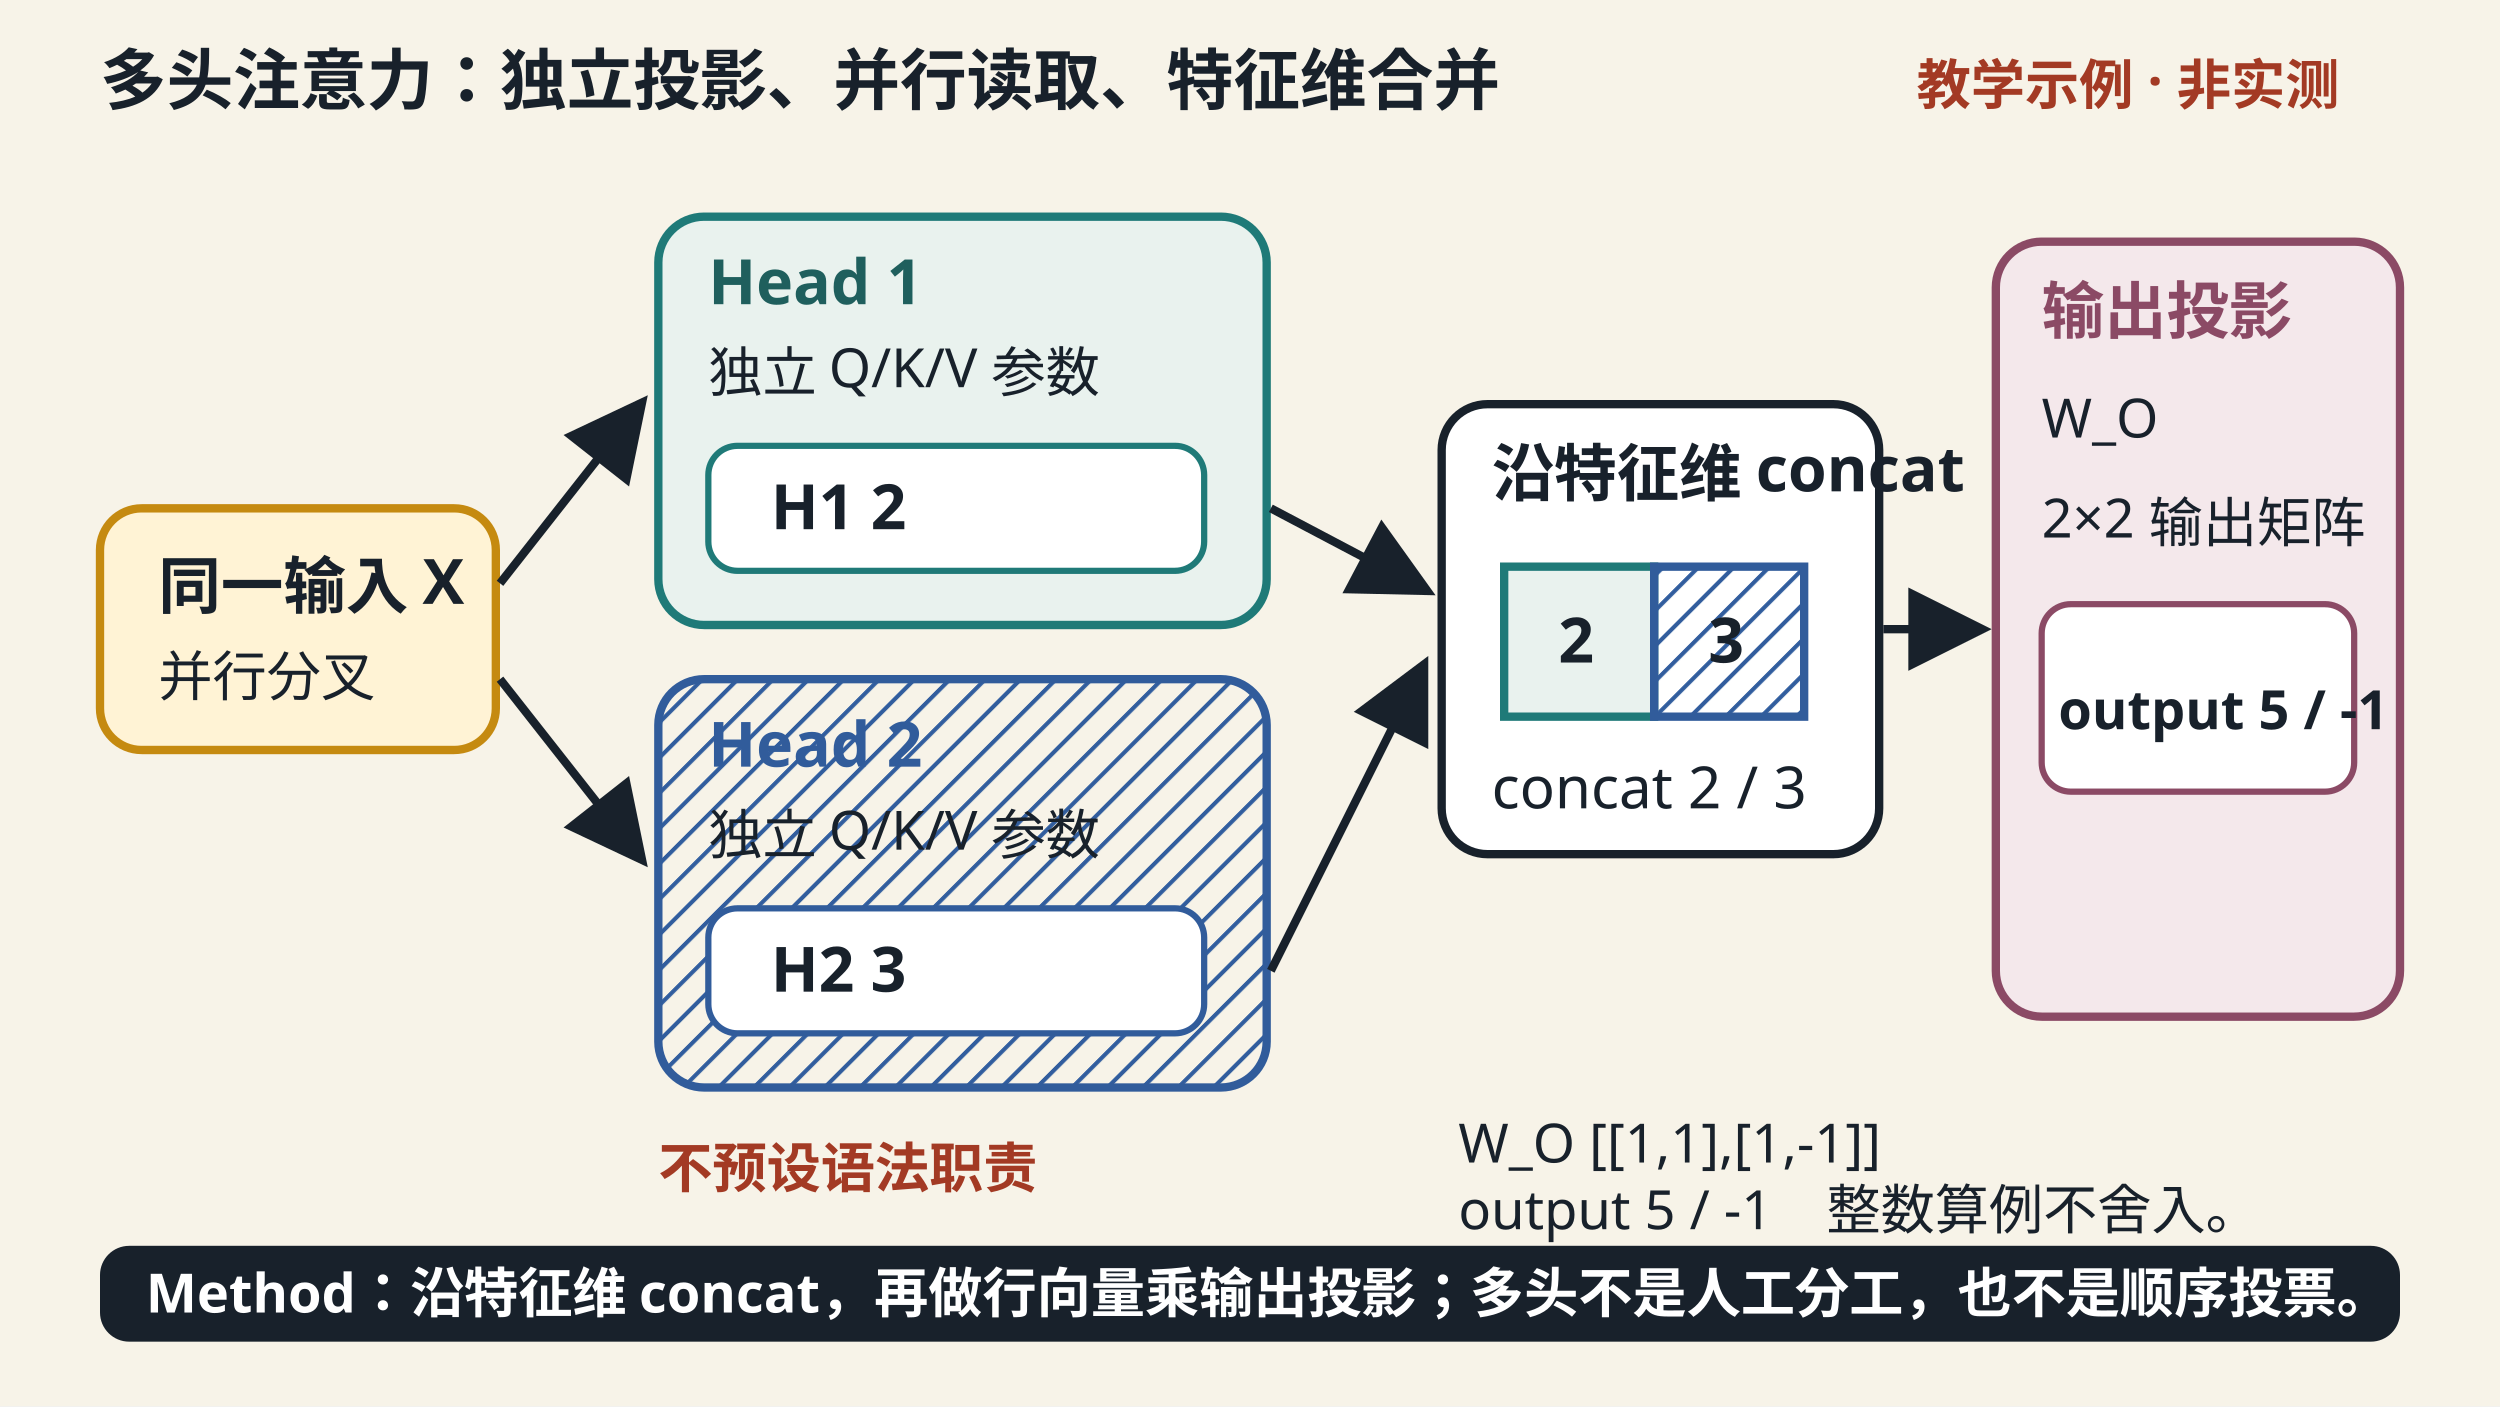
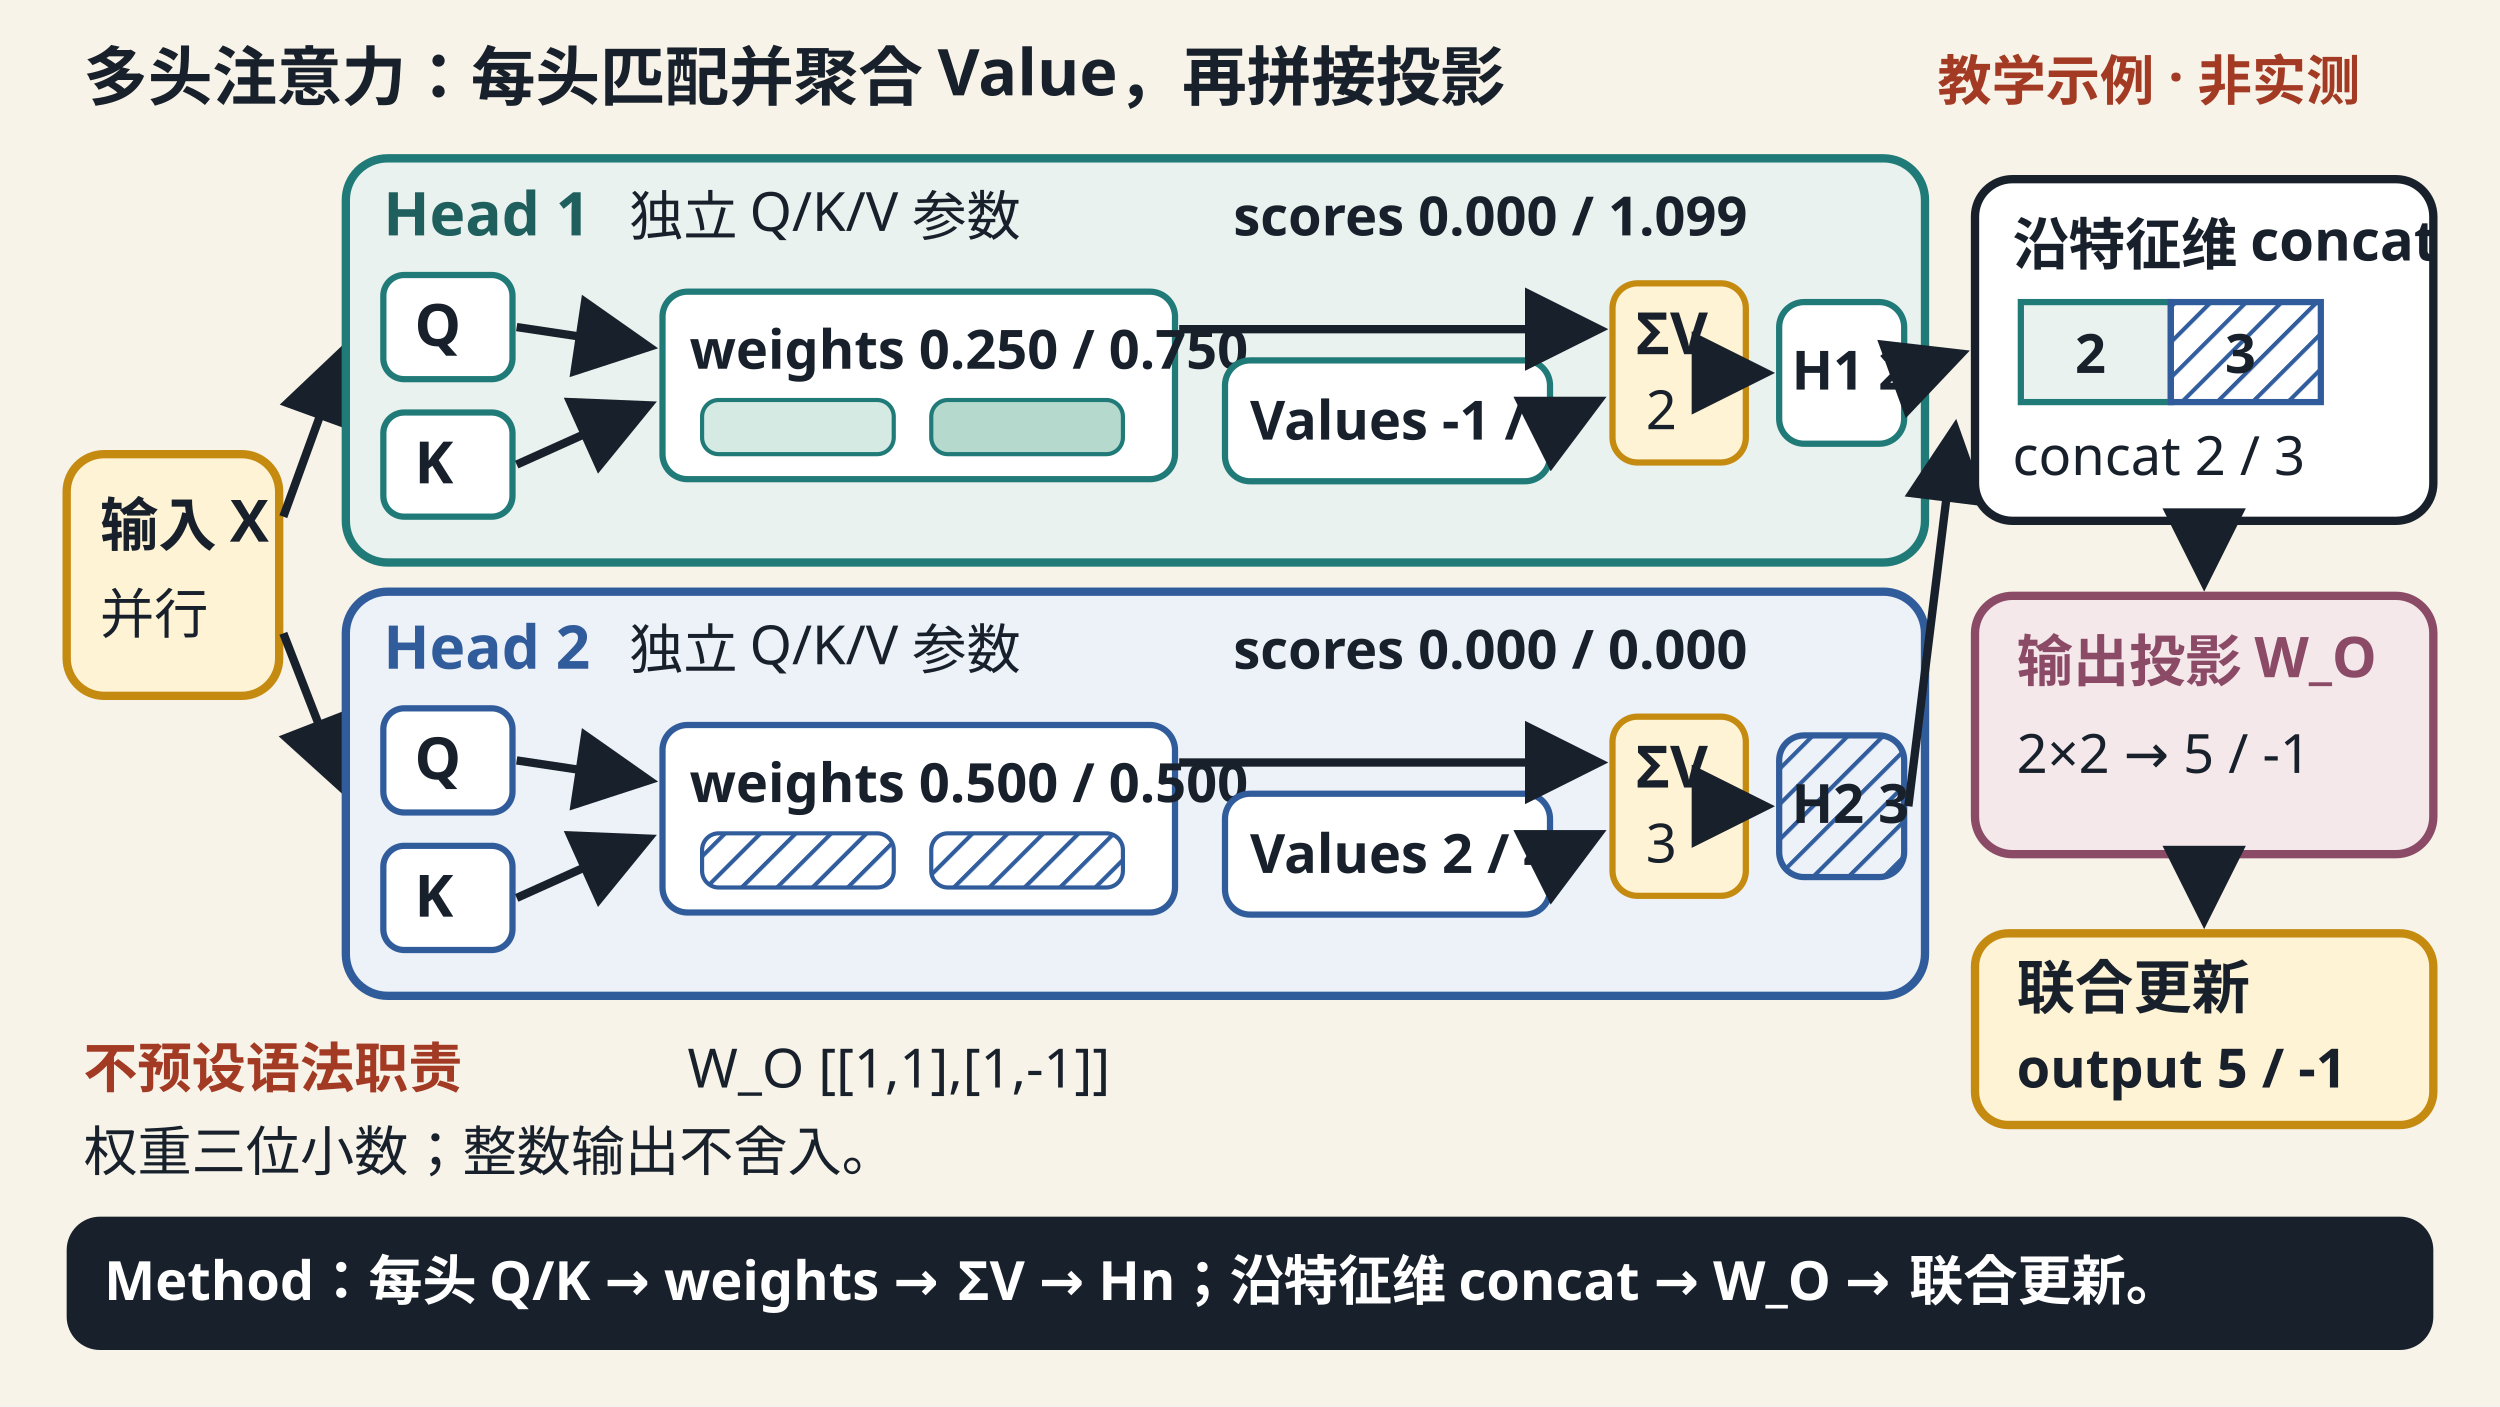
<svg xmlns="http://www.w3.org/2000/svg" width="1200" height="675" viewBox="0 0 1200 675" role="img" aria-labelledby="mhm-title mhm-desc">
  <defs>
    <marker id="mhm-arrow" markerWidth="10" markerHeight="10" refX="8" refY="5" orient="auto">
      <path d="M0 0 L10 5 L0 10 Z" fill="#18212B" />
    </marker>
    <pattern id="mhm-stripe" width="12" height="12" patternUnits="userSpaceOnUse" patternTransform="rotate(45)">
      <line x1="0" y1="0" x2="0" y2="12" stroke="#315C9B" stroke-width="4" />
    </pattern>
  </defs>
  <rect x="0" y="0" width="1200" height="675" fill="#F7F3E8" />
-   <text x="48" y="50" font-family="Trebuchet MS" font-size="32" font-weight="700" fill="#18212B">多头注意力：独立投影、并行读取、特征维合并</text>
-   <text x="920" y="50" font-family="Trebuchet MS" font-size="26" font-weight="700" fill="#A33A24">教学示例 · 非实测</text>
-   <rect x="48" y="244" width="190" height="116" rx="20" fill="#FFF3D5" stroke="#C58A10" stroke-width="4" />
-   <text x="76" y="292" font-family="Trebuchet MS" font-size="30" font-weight="700" fill="#18212B">同一输入 X</text>
-   <text x="76" y="334" font-family="Trebuchet MS" font-size="26" fill="#18212B">并行分叉</text>
-   <line x1="240" y1="280" x2="306" y2="196" stroke="#18212B" stroke-width="4" marker-end="url(#mhm-arrow)" />
-   <line x1="240" y1="326" x2="306" y2="410" stroke="#18212B" stroke-width="4" marker-end="url(#mhm-arrow)" />
-   <rect x="316" y="104" width="292" height="196" rx="22" fill="#E9F2EE" stroke="#1F7A78" stroke-width="4" />
-   <text x="340" y="146" font-family="Trebuchet MS" font-size="30" font-weight="700" fill="#1F5F5D">Head 1</text>
-   <text x="340" y="188" font-family="Trebuchet MS" font-size="26" fill="#18212B">独立 Q/K/V 参数</text>
-   <rect data-region="head-output" data-head="1" data-value="2" x="340" y="214" width="238" height="60" rx="14" fill="#FFFFFF" stroke="#1F7A78" stroke-width="3" />
-   <text x="370" y="254" font-family="Trebuchet MS" font-size="30" font-weight="700" fill="#18212B">H1 2</text>
-   <rect x="316" y="326" width="292" height="196" rx="22" fill="url(#mhm-stripe)" stroke="#315C9B" stroke-width="4" />
-   <text x="340" y="368" font-family="Trebuchet MS" font-size="30" font-weight="700" fill="#315C9B">Head 2</text>
-   <text x="340" y="410" font-family="Trebuchet MS" font-size="26" fill="#18212B">独立 Q/K/V 参数</text>
-   <rect data-region="head-output" data-head="2" data-value="3" x="340" y="436" width="238" height="60" rx="14" fill="#FFFFFF" stroke="#315C9B" stroke-width="3" />
-   <text x="370" y="476" font-family="Trebuchet MS" font-size="30" font-weight="700" fill="#18212B">H2 3</text>
-   <text x="316" y="570" font-family="Trebuchet MS" font-size="26" font-weight="700" fill="#A33A24">不预设语法职责</text>
-   <line x1="610" y1="244" x2="682" y2="282" stroke="#18212B" stroke-width="4" marker-end="url(#mhm-arrow)" />
-   <line x1="610" y1="466" x2="682" y2="322" stroke="#18212B" stroke-width="4" marker-end="url(#mhm-arrow)" />
-   <rect x="692" y="194" width="210" height="216" rx="22" fill="#FFFFFF" stroke="#18212B" stroke-width="4" />
-   <text x="716" y="238" font-family="Trebuchet MS" font-size="30" font-weight="700" fill="#18212B">沿特征维 concat</text>
-   <rect x="722" y="272" width="72" height="72" fill="#E9F2EE" stroke="#1F7A78" stroke-width="4" />
-   <rect x="794" y="272" width="72" height="72" fill="url(#mhm-stripe)" stroke="#315C9B" stroke-width="4" />
-   <text x="748" y="318" font-family="Trebuchet MS" font-size="30" font-weight="700" fill="#18212B">2</text>
-   <text x="820" y="318" font-family="Trebuchet MS" font-size="30" font-weight="700" fill="#18212B">3</text>
-   <text x="716" y="388" font-family="Trebuchet MS" font-size="28" fill="#18212B">concat 2 / 3</text>
-   <line x1="904" y1="302" x2="948" y2="302" stroke="#18212B" stroke-width="4" marker-end="url(#mhm-arrow)" />
-   <rect x="958" y="116" width="194" height="372" rx="22" fill="#F4E8EB" stroke="#8B4A65" stroke-width="4" />
-   <text x="980" y="160" font-family="Trebuchet MS" font-size="30" font-weight="700" fill="#8B4A65">输出投影</text>
-   <text x="980" y="210" font-family="Trebuchet MS" font-size="26" fill="#18212B">W_O</text>
-   <text x="980" y="258" font-family="Trebuchet MS" font-size="26" fill="#18212B">2×2 输出矩阵</text>
-   <rect x="980" y="290" width="150" height="90" rx="14" fill="#FFFFFF" stroke="#8B4A65" stroke-width="3" />
-   <text x="988" y="350" font-family="Trebuchet MS" font-size="26" font-weight="700" fill="#18212B">output 5 / -1</text>
-   <text x="700" y="558" font-family="Trebuchet MS" font-size="26" fill="#18212B">W_O [[1,1],[1,-1]]</text>
-   <text x="700" y="590" font-family="Trebuchet MS" font-size="26" fill="#18212B">output 5 / -1　整数算例不舍入。</text>
-   <rect x="48" y="598" width="1104" height="46" rx="14" fill="#18212B" />
-   <text x="70" y="630" font-family="Trebuchet MS" font-size="26" font-weight="700" fill="#FFFFFF">Method：沿特征维 concat，再做行向量乘输出投影；多头不是人工分工，也不是顺序投票。</text>
+   <text x="40" y="48" font-family="Trebuchet MS" font-size="31" font-weight="700" fill="#18212B">多头注意力：每头匹配并聚合 Value，再拼接投影</text>
+   <text x="930" y="48" font-family="Trebuchet MS" font-size="26" font-weight="700" fill="#A33A24">教学示例 · 非实测</text>
+   <rect x="32" y="218" width="102" height="116" rx="18" fill="#FFF3D5" stroke="#C58A10" stroke-width="4" />
+   <text x="48" y="262" font-family="Trebuchet MS" font-size="28" font-weight="700" fill="#18212B">输入 X</text>
+   <text x="48" y="304" font-family="Trebuchet MS" font-size="26" fill="#18212B">并行</text>
+   <line x1="136" y1="248" x2="164" y2="171" stroke="#18212B" stroke-width="4" marker-end="url(#mhm-arrow)" />
+   <line x1="136" y1="304" x2="164" y2="376" stroke="#18212B" stroke-width="4" marker-end="url(#mhm-arrow)" />
+   <g data-region="attention-head" data-head="1">
+     <rect x="166" y="76" width="758" height="194" rx="20" fill="#E9F2EE" stroke="#1F7A78" stroke-width="4" />
+     <text x="184" y="113" font-family="Trebuchet MS" font-size="29" font-weight="700" fill="#1F5F5D">Head 1</text>
+     <text x="302" y="113" font-family="Trebuchet MS" font-size="26" fill="#18212B">独立 Q/K/V 参数</text>
+     <text x="592" y="113" font-family="Trebuchet MS" font-size="26" font-weight="700" fill="#18212B">scores 0.000 / 1.099</text>
+     <rect data-region="head-node" data-head="1" data-node="query" x="184" y="132" width="62" height="50" rx="10" fill="#FFFFFF" stroke="#1F7A78" stroke-width="3" />
+     <text x="199" y="166" font-family="Trebuchet MS" font-size="28" font-weight="700" fill="#18212B">Q</text>
+     <rect data-region="head-node" data-head="1" data-node="keys" x="184" y="198" width="62" height="50" rx="10" fill="#FFFFFF" stroke="#1F7A78" stroke-width="3" />
+     <text x="199" y="232" font-family="Trebuchet MS" font-size="28" font-weight="700" fill="#18212B">K</text>
+     <line data-region="head-edge" data-head="1" data-from="H1-query" data-to="H1-weights" x1="248" y1="157" x2="308" y2="166" stroke="#18212B" stroke-width="4" marker-end="url(#mhm-arrow)" />
+     <line data-region="head-edge" data-head="1" data-from="H1-keys" data-to="H1-weights" x1="248" y1="223" x2="308" y2="196" stroke="#18212B" stroke-width="4" marker-end="url(#mhm-arrow)" />
+     <rect data-region="head-node" data-head="1" data-node="weights" x="318" y="140" width="246" height="90" rx="12" fill="#FFFFFF" stroke="#1F7A78" stroke-width="3" />
+     <text x="331" y="177" font-family="Trebuchet MS" font-size="26" font-weight="700" fill="#18212B">weights 0.250 / 0.750</text>
+     <rect data-region="head-weight" data-head="1" data-index="0" data-value="0.25" x="337" y="192" width="92" height="26" rx="8" fill="#D5EAE3" stroke="#1F7A78" stroke-width="2" />
+     <rect data-region="head-weight" data-head="1" data-index="1" data-value="0.75" x="447" y="192" width="92" height="26" rx="8" fill="#B6D9CE" stroke="#1F7A78" stroke-width="2" />
+     <rect data-region="head-node" data-head="1" data-node="values" x="588" y="173" width="156" height="58" rx="12" fill="#FFFFFF" stroke="#1F7A78" stroke-width="3" />
+     <text x="600" y="211" font-family="Trebuchet MS" font-size="26" font-weight="700" fill="#18212B">Values -1 / 3</text>
+     <line data-region="head-edge" data-head="1" data-from="H1-weights" data-to="H1-aggregate" x1="566" y1="158" x2="764" y2="158" stroke="#18212B" stroke-width="4" marker-end="url(#mhm-arrow)" />
+     <line data-region="head-edge" data-head="1" data-from="H1-values" data-to="H1-aggregate" x1="746" y1="203" x2="764" y2="194" stroke="#18212B" stroke-width="4" marker-end="url(#mhm-arrow)" />
+     <rect data-region="head-node" data-head="1" data-node="aggregate" x="774" y="136" width="64" height="86" rx="12" fill="#FFF3D5" stroke="#C58A10" stroke-width="3" />
+     <text x="785" y="170" font-family="Trebuchet MS" font-size="28" font-weight="700" fill="#18212B">ΣV</text>
+     <text x="790" y="206" font-family="Trebuchet MS" font-size="26" fill="#18212B">2</text>
+     <line data-region="head-edge" data-head="1" data-from="H1-aggregate" data-to="H1" x1="840" y1="179" x2="844" y2="179" stroke="#18212B" stroke-width="4" marker-end="url(#mhm-arrow)" />
+     <rect data-region="head-node" data-head="1" data-node="H1" data-value="2" x="854" y="145" width="60" height="68" rx="12" fill="#FFFFFF" stroke="#1F7A78" stroke-width="3" />
+     <text x="860" y="187" font-family="Trebuchet MS" font-size="26" font-weight="700" fill="#18212B">H1 2</text>
+   </g>
+   <g data-region="attention-head" data-head="2">
+     <rect x="166" y="284" width="758" height="194" rx="20" fill="#EDF1F8" stroke="#315C9B" stroke-width="4" />
+     <text x="184" y="321" font-family="Trebuchet MS" font-size="29" font-weight="700" fill="#315C9B">Head 2</text>
+     <text x="302" y="321" font-family="Trebuchet MS" font-size="26" fill="#18212B">独立 Q/K/V 参数</text>
+     <text x="592" y="321" font-family="Trebuchet MS" font-size="26" font-weight="700" fill="#18212B">scores 0.000 / 0.000</text>
+     <rect data-region="head-node" data-head="2" data-node="query" x="184" y="340" width="62" height="50" rx="10" fill="#FFFFFF" stroke="#315C9B" stroke-width="3" />
+     <text x="199" y="374" font-family="Trebuchet MS" font-size="28" font-weight="700" fill="#18212B">Q</text>
+     <rect data-region="head-node" data-head="2" data-node="keys" x="184" y="406" width="62" height="50" rx="10" fill="#FFFFFF" stroke="#315C9B" stroke-width="3" />
+     <text x="199" y="440" font-family="Trebuchet MS" font-size="28" font-weight="700" fill="#18212B">K</text>
+     <line data-region="head-edge" data-head="2" data-from="H2-query" data-to="H2-weights" x1="248" y1="365" x2="308" y2="374" stroke="#18212B" stroke-width="4" marker-end="url(#mhm-arrow)" />
+     <line data-region="head-edge" data-head="2" data-from="H2-keys" data-to="H2-weights" x1="248" y1="431" x2="308" y2="404" stroke="#18212B" stroke-width="4" marker-end="url(#mhm-arrow)" />
+     <rect data-region="head-node" data-head="2" data-node="weights" x="318" y="348" width="246" height="90" rx="12" fill="#FFFFFF" stroke="#315C9B" stroke-width="3" />
+     <text x="331" y="385" font-family="Trebuchet MS" font-size="26" font-weight="700" fill="#18212B">weights 0.500 / 0.500</text>
+     <rect data-region="head-weight" data-head="2" data-index="0" data-value="0.5" x="337" y="400" width="92" height="26" rx="8" fill="url(#mhm-stripe)" stroke="#315C9B" stroke-width="2" />
+     <rect data-region="head-weight" data-head="2" data-index="1" data-value="0.5" x="447" y="400" width="92" height="26" rx="8" fill="url(#mhm-stripe)" stroke="#315C9B" stroke-width="2" />
+     <rect data-region="head-node" data-head="2" data-node="values" x="588" y="381" width="156" height="58" rx="12" fill="#FFFFFF" stroke="#315C9B" stroke-width="3" />
+     <text x="600" y="419" font-family="Trebuchet MS" font-size="26" font-weight="700" fill="#18212B">Values 2 / 4</text>
+     <line data-region="head-edge" data-head="2" data-from="H2-weights" data-to="H2-aggregate" x1="566" y1="366" x2="764" y2="366" stroke="#18212B" stroke-width="4" marker-end="url(#mhm-arrow)" />
+     <line data-region="head-edge" data-head="2" data-from="H2-values" data-to="H2-aggregate" x1="746" y1="411" x2="764" y2="402" stroke="#18212B" stroke-width="4" marker-end="url(#mhm-arrow)" />
+     <rect data-region="head-node" data-head="2" data-node="aggregate" x="774" y="344" width="64" height="86" rx="12" fill="#FFF3D5" stroke="#C58A10" stroke-width="3" />
+     <text x="785" y="378" font-family="Trebuchet MS" font-size="28" font-weight="700" fill="#18212B">ΣV</text>
+     <text x="790" y="414" font-family="Trebuchet MS" font-size="26" fill="#18212B">3</text>
+     <line data-region="head-edge" data-head="2" data-from="H2-aggregate" data-to="H2" x1="840" y1="387" x2="844" y2="387" stroke="#18212B" stroke-width="4" marker-end="url(#mhm-arrow)" />
+     <rect data-region="head-node" data-head="2" data-node="H2" data-value="3" x="854" y="353" width="60" height="68" rx="12" fill="url(#mhm-stripe)" stroke="#315C9B" stroke-width="3" />
+     <text x="860" y="395" font-family="Trebuchet MS" font-size="26" font-weight="700" fill="#18212B">H2 3</text>
+   </g>
+   <line data-region="merge-edge" data-from="H1" data-to="concat" x1="916" y1="179" x2="938" y2="171" stroke="#18212B" stroke-width="4" marker-end="url(#mhm-arrow)" />
+   <line data-region="merge-edge" data-from="H2" data-to="concat" x1="916" y1="387" x2="938" y2="209" stroke="#18212B" stroke-width="4" marker-end="url(#mhm-arrow)" />
+   <rect data-region="merge-node" data-node="concat" x="948" y="86" width="220" height="164" rx="18" fill="#FFFFFF" stroke="#18212B" stroke-width="4" />
+   <text x="966" y="127" font-family="Trebuchet MS" font-size="27" font-weight="700" fill="#18212B">沿特征维 concat</text>
+   <rect x="970" y="145" width="72" height="48" fill="#E9F2EE" stroke="#1F7A78" stroke-width="3" />
+   <rect x="1042" y="145" width="72" height="48" fill="url(#mhm-stripe)" stroke="#315C9B" stroke-width="3" />
+   <text x="996" y="179" font-family="Trebuchet MS" font-size="26" font-weight="700" fill="#18212B">2</text>
+   <text x="1068" y="179" font-family="Trebuchet MS" font-size="26" font-weight="700" fill="#18212B">3</text>
+   <text x="966" y="228" font-family="Trebuchet MS" font-size="26" fill="#18212B">concat 2 / 3</text>
+   <line data-region="merge-edge" data-from="concat" data-to="output-projection" x1="1058" y1="252" x2="1058" y2="276" stroke="#18212B" stroke-width="4" marker-end="url(#mhm-arrow)" />
+   <rect data-region="merge-node" data-node="output-projection" x="948" y="286" width="220" height="124" rx="18" fill="#F4E8EB" stroke="#8B4A65" stroke-width="4" />
+   <text x="968" y="327" font-family="Trebuchet MS" font-size="27" font-weight="700" fill="#8B4A65">输出投影 W_O</text>
+   <text x="968" y="371" font-family="Trebuchet MS" font-size="26" fill="#18212B">2×2 → 5 / -1</text>
+   <line data-region="merge-edge" data-from="output-projection" data-to="joint-update" x1="1058" y1="412" x2="1058" y2="438" stroke="#18212B" stroke-width="4" marker-end="url(#mhm-arrow)" />
+   <rect data-region="merge-node" data-node="joint-update" x="948" y="448" width="220" height="92" rx="16" fill="#FFF3D5" stroke="#C58A10" stroke-width="4" />
+   <text x="968" y="484" font-family="Trebuchet MS" font-size="28" font-weight="700" fill="#18212B">联合更新</text>
+   <text x="968" y="522" font-family="Trebuchet MS" font-size="26" font-weight="700" fill="#18212B">output 5 / -1</text>
+   <text x="40" y="522" font-family="Trebuchet MS" font-size="26" font-weight="700" fill="#A33A24">不预设语法职责</text>
+   <text x="330" y="522" font-family="Trebuchet MS" font-size="26" fill="#18212B">W_O [[1,1],[1,-1]]</text>
+   <text x="40" y="562" font-family="Trebuchet MS" font-size="26" fill="#18212B">权重三位小数；整数输出不舍入。</text>
+   <rect x="32" y="584" width="1136" height="64" rx="16" fill="#18212B" />
+   <text x="50" y="624" font-family="Trebuchet MS" font-size="26" font-weight="700" fill="#FFFFFF">Method：每头 Q/K → weights → ΣV → Hn；沿特征维 concat → W_O → 联合更新。</text>
</svg>
